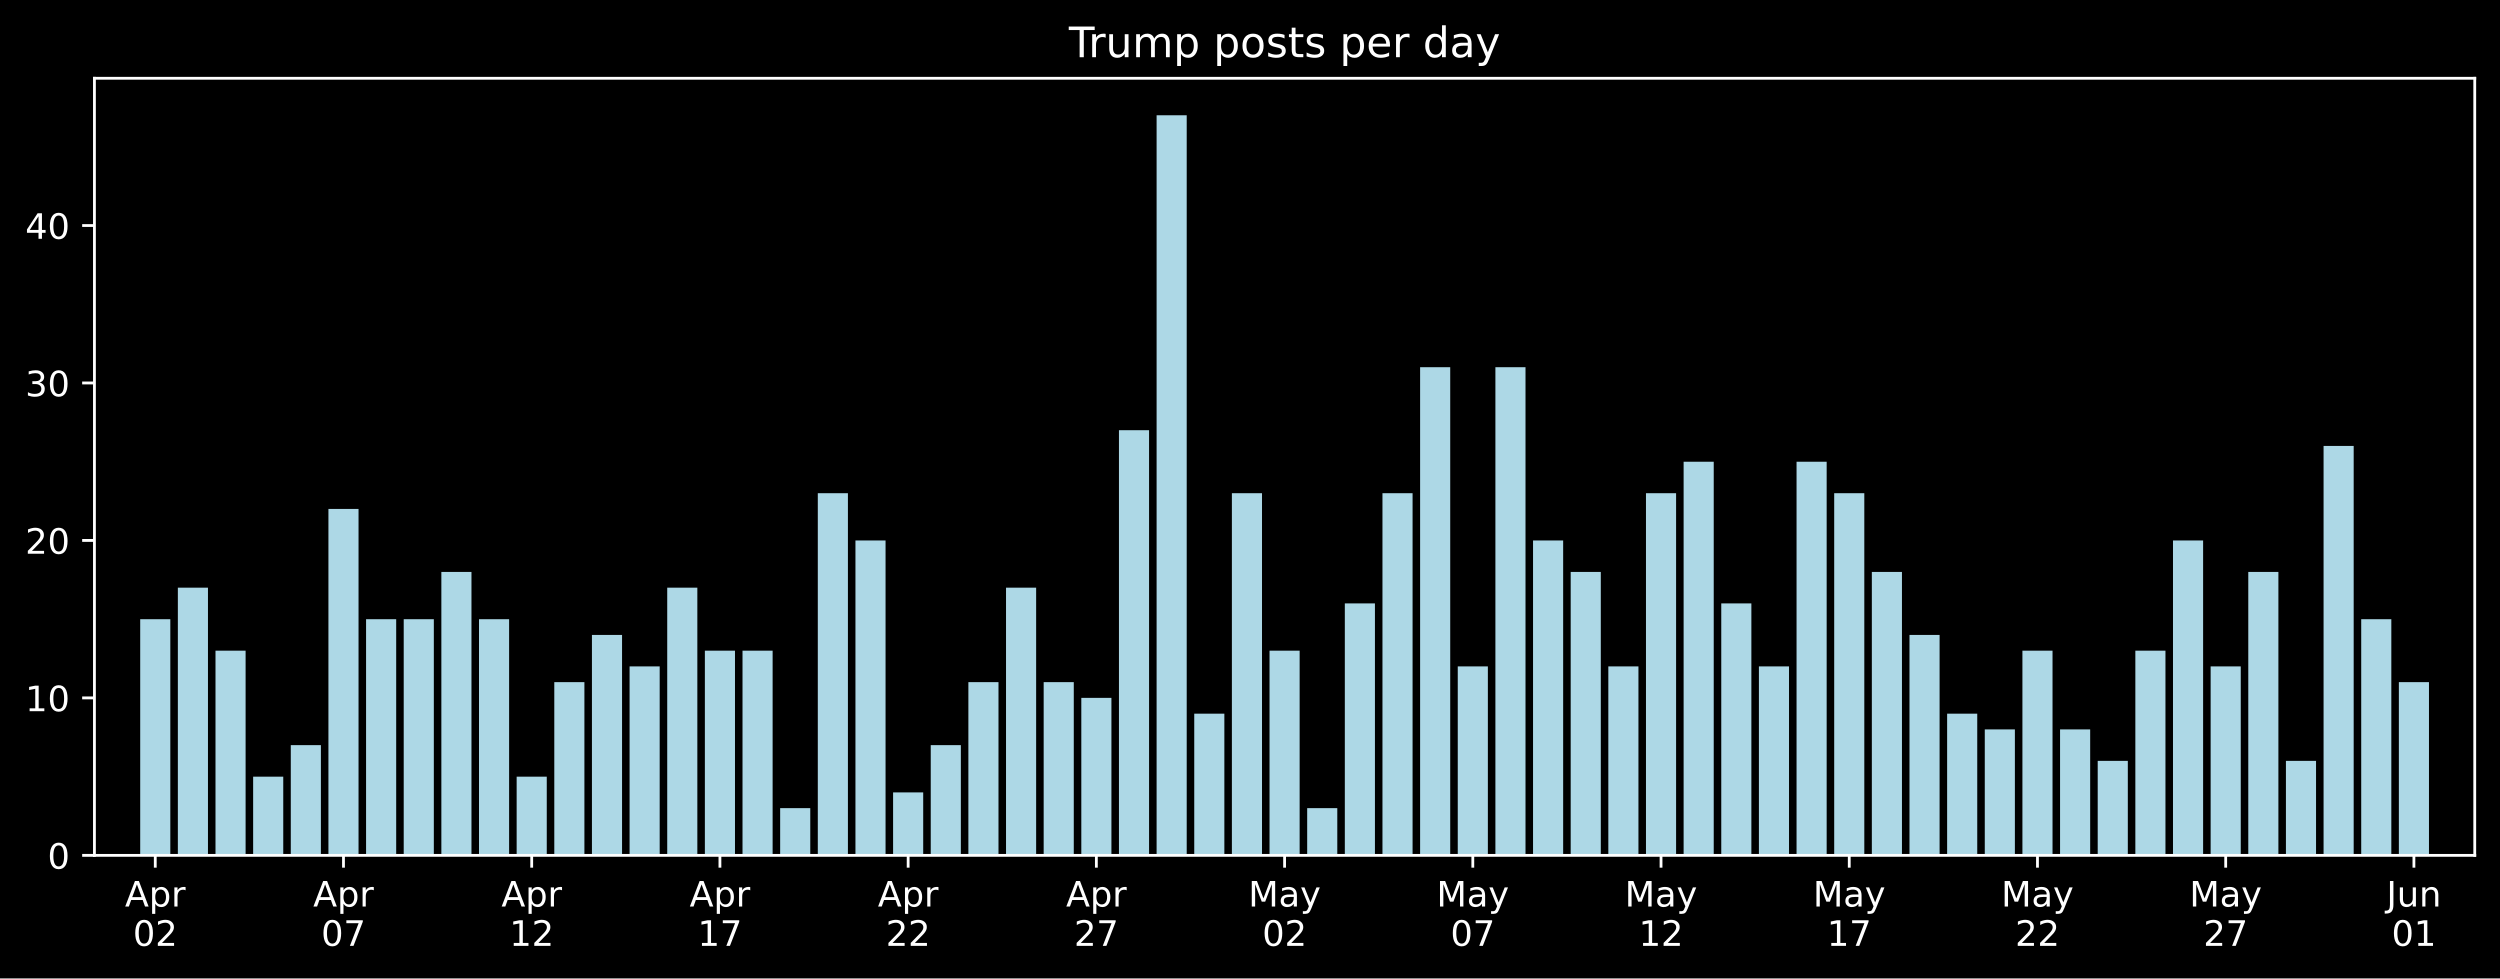
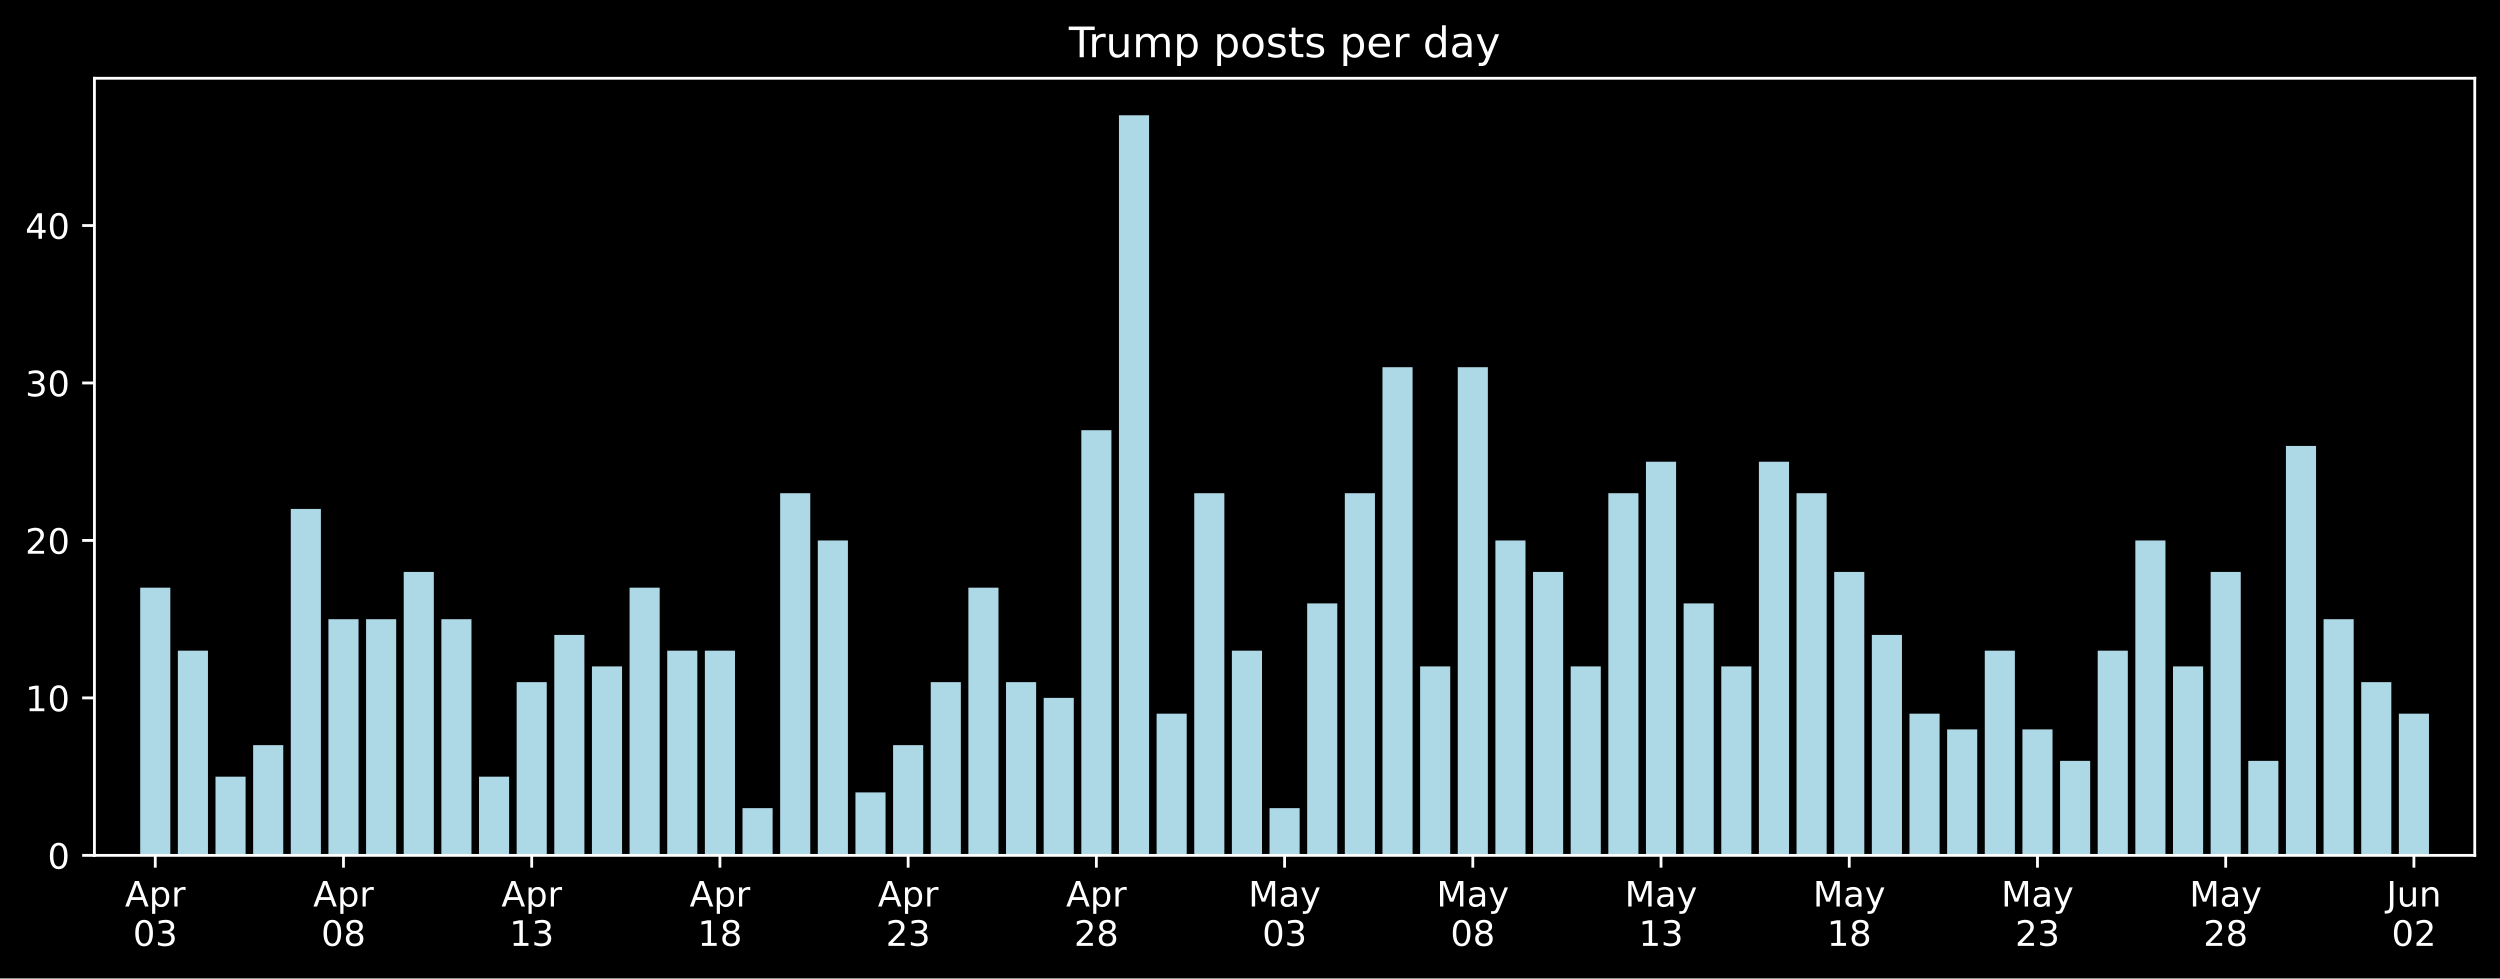
<svg xmlns="http://www.w3.org/2000/svg" xmlns:xlink="http://www.w3.org/1999/xlink" width="712.835pt" height="278.97pt" viewBox="0 0 712.835 278.97" version="1.1">
  <defs>
    <style type="text/css">*{stroke-linejoin: round; stroke-linecap: butt}</style>
  </defs>
  <g id="figure_1">
    <g id="patch_1">
      <path d="M 0 278.97  L 712.835 278.97  L 712.835 0  L 0 0  z " />
    </g>
    <g id="axes_1">
      <g id="patch_2">
        <path d="M 26.925 243.894  L 705.635 243.894  L 705.635 22.318  L 26.925 22.318  z " />
      </g>
      <g id="patch_3">
-         <path d="M 39.977 243.894  L 48.564 243.894  L 48.564 176.546  L 39.977 176.546  z " clip-path="url(#pe86bc893a3)" style="fill: #add8e6" />
+         <path d="M 39.977 243.894  L 48.564 243.894  L 48.564 167.566  L 39.977 167.566  z " clip-path="url(#p689414c36e)" style="fill: #add8e6" />
      </g>
      <g id="patch_4">
-         <path d="M 50.711 243.894  L 59.298 243.894  L 59.298 167.566  L 50.711 167.566  z " clip-path="url(#pe86bc893a3)" style="fill: #add8e6" />
+         <path d="M 50.711 243.894  L 59.298 243.894  L 59.298 185.526  L 50.711 185.526  z " clip-path="url(#p689414c36e)" style="fill: #add8e6" />
      </g>
      <g id="patch_5">
-         <path d="M 61.444 243.894  L 70.031 243.894  L 70.031 185.526  L 61.444 185.526  z " clip-path="url(#pe86bc893a3)" style="fill: #add8e6" />
+         <path d="M 61.444 243.894  L 70.031 243.894  L 70.031 221.445  L 61.444 221.445  z " clip-path="url(#p689414c36e)" style="fill: #add8e6" />
      </g>
      <g id="patch_6">
-         <path d="M 72.178 243.894  L 80.765 243.894  L 80.765 221.445  L 72.178 221.445  z " clip-path="url(#pe86bc893a3)" style="fill: #add8e6" />
+         <path d="M 72.178 243.894  L 80.765 243.894  L 80.765 212.465  L 72.178 212.465  z " clip-path="url(#p689414c36e)" style="fill: #add8e6" />
      </g>
      <g id="patch_7">
-         <path d="M 82.912 243.894  L 91.499 243.894  L 91.499 212.465  L 82.912 212.465  z " clip-path="url(#pe86bc893a3)" style="fill: #add8e6" />
+         <path d="M 82.912 243.894  L 91.499 243.894  L 91.499 145.117  L 82.912 145.117  z " clip-path="url(#p689414c36e)" style="fill: #add8e6" />
      </g>
      <g id="patch_8">
-         <path d="M 93.645 243.894  L 102.232 243.894  L 102.232 145.117  L 93.645 145.117  z " clip-path="url(#pe86bc893a3)" style="fill: #add8e6" />
+         <path d="M 93.645 243.894  L 102.232 243.894  L 102.232 176.546  L 93.645 176.546  z " clip-path="url(#p689414c36e)" style="fill: #add8e6" />
      </g>
      <g id="patch_9">
-         <path d="M 104.379 243.894  L 112.966 243.894  L 112.966 176.546  L 104.379 176.546  z " clip-path="url(#pe86bc893a3)" style="fill: #add8e6" />
+         <path d="M 104.379 243.894  L 112.966 243.894  L 112.966 176.546  L 104.379 176.546  z " clip-path="url(#p689414c36e)" style="fill: #add8e6" />
      </g>
      <g id="patch_10">
-         <path d="M 115.113 243.894  L 123.7 243.894  L 123.7 176.546  L 115.113 176.546  z " clip-path="url(#pe86bc893a3)" style="fill: #add8e6" />
+         <path d="M 115.113 243.894  L 123.7 243.894  L 123.7 163.076  L 115.113 163.076  z " clip-path="url(#p689414c36e)" style="fill: #add8e6" />
      </g>
      <g id="patch_11">
-         <path d="M 125.846 243.894  L 134.433 243.894  L 134.433 163.076  L 125.846 163.076  z " clip-path="url(#pe86bc893a3)" style="fill: #add8e6" />
+         <path d="M 125.846 243.894  L 134.433 243.894  L 134.433 176.546  L 125.846 176.546  z " clip-path="url(#p689414c36e)" style="fill: #add8e6" />
      </g>
      <g id="patch_12">
-         <path d="M 136.58 243.894  L 145.167 243.894  L 145.167 176.546  L 136.58 176.546  z " clip-path="url(#pe86bc893a3)" style="fill: #add8e6" />
+         <path d="M 136.58 243.894  L 145.167 243.894  L 145.167 221.445  L 136.58 221.445  z " clip-path="url(#p689414c36e)" style="fill: #add8e6" />
      </g>
      <g id="patch_13">
-         <path d="M 147.314 243.894  L 155.901 243.894  L 155.901 221.445  L 147.314 221.445  z " clip-path="url(#pe86bc893a3)" style="fill: #add8e6" />
+         <path d="M 147.314 243.894  L 155.901 243.894  L 155.901 194.505  L 147.314 194.505  z " clip-path="url(#p689414c36e)" style="fill: #add8e6" />
      </g>
      <g id="patch_14">
-         <path d="M 158.047 243.894  L 166.634 243.894  L 166.634 194.505  L 158.047 194.505  z " clip-path="url(#pe86bc893a3)" style="fill: #add8e6" />
+         <path d="M 158.047 243.894  L 166.634 243.894  L 166.634 181.036  L 158.047 181.036  z " clip-path="url(#p689414c36e)" style="fill: #add8e6" />
      </g>
      <g id="patch_15">
-         <path d="M 168.781 243.894  L 177.368 243.894  L 177.368 181.036  L 168.781 181.036  z " clip-path="url(#pe86bc893a3)" style="fill: #add8e6" />
+         <path d="M 168.781 243.894  L 177.368 243.894  L 177.368 190.015  L 168.781 190.015  z " clip-path="url(#p689414c36e)" style="fill: #add8e6" />
      </g>
      <g id="patch_16">
-         <path d="M 179.515 243.894  L 188.101 243.894  L 188.101 190.015  L 179.515 190.015  z " clip-path="url(#pe86bc893a3)" style="fill: #add8e6" />
+         <path d="M 179.515 243.894  L 188.101 243.894  L 188.101 167.566  L 179.515 167.566  z " clip-path="url(#p689414c36e)" style="fill: #add8e6" />
      </g>
      <g id="patch_17">
-         <path d="M 190.248 243.894  L 198.835 243.894  L 198.835 167.566  L 190.248 167.566  z " clip-path="url(#pe86bc893a3)" style="fill: #add8e6" />
+         <path d="M 190.248 243.894  L 198.835 243.894  L 198.835 185.526  L 190.248 185.526  z " clip-path="url(#p689414c36e)" style="fill: #add8e6" />
      </g>
      <g id="patch_18">
-         <path d="M 200.982 243.894  L 209.569 243.894  L 209.569 185.526  L 200.982 185.526  z " clip-path="url(#pe86bc893a3)" style="fill: #add8e6" />
+         <path d="M 200.982 243.894  L 209.569 243.894  L 209.569 185.526  L 200.982 185.526  z " clip-path="url(#p689414c36e)" style="fill: #add8e6" />
      </g>
      <g id="patch_19">
-         <path d="M 211.715 243.894  L 220.302 243.894  L 220.302 185.526  L 211.715 185.526  z " clip-path="url(#pe86bc893a3)" style="fill: #add8e6" />
+         <path d="M 211.715 243.894  L 220.302 243.894  L 220.302 230.424  L 211.715 230.424  z " clip-path="url(#p689414c36e)" style="fill: #add8e6" />
      </g>
      <g id="patch_20">
-         <path d="M 222.449 243.894  L 231.036 243.894  L 231.036 230.424  L 222.449 230.424  z " clip-path="url(#pe86bc893a3)" style="fill: #add8e6" />
+         <path d="M 222.449 243.894  L 231.036 243.894  L 231.036 140.627  L 222.449 140.627  z " clip-path="url(#p689414c36e)" style="fill: #add8e6" />
      </g>
      <g id="patch_21">
-         <path d="M 233.183 243.894  L 241.77 243.894  L 241.77 140.627  L 233.183 140.627  z " clip-path="url(#pe86bc893a3)" style="fill: #add8e6" />
+         <path d="M 233.183 243.894  L 241.77 243.894  L 241.77 154.096  L 233.183 154.096  z " clip-path="url(#p689414c36e)" style="fill: #add8e6" />
      </g>
      <g id="patch_22">
-         <path d="M 243.916 243.894  L 252.503 243.894  L 252.503 154.096  L 243.916 154.096  z " clip-path="url(#pe86bc893a3)" style="fill: #add8e6" />
+         <path d="M 243.916 243.894  L 252.503 243.894  L 252.503 225.935  L 243.916 225.935  z " clip-path="url(#p689414c36e)" style="fill: #add8e6" />
      </g>
      <g id="patch_23">
-         <path d="M 254.65 243.894  L 263.237 243.894  L 263.237 225.935  L 254.65 225.935  z " clip-path="url(#pe86bc893a3)" style="fill: #add8e6" />
+         <path d="M 254.65 243.894  L 263.237 243.894  L 263.237 212.465  L 254.65 212.465  z " clip-path="url(#p689414c36e)" style="fill: #add8e6" />
      </g>
      <g id="patch_24">
-         <path d="M 265.384 243.894  L 273.971 243.894  L 273.971 212.465  L 265.384 212.465  z " clip-path="url(#pe86bc893a3)" style="fill: #add8e6" />
+         <path d="M 265.384 243.894  L 273.971 243.894  L 273.971 194.505  L 265.384 194.505  z " clip-path="url(#p689414c36e)" style="fill: #add8e6" />
      </g>
      <g id="patch_25">
-         <path d="M 276.117 243.894  L 284.704 243.894  L 284.704 194.505  L 276.117 194.505  z " clip-path="url(#pe86bc893a3)" style="fill: #add8e6" />
+         <path d="M 276.117 243.894  L 284.704 243.894  L 284.704 167.566  L 276.117 167.566  z " clip-path="url(#p689414c36e)" style="fill: #add8e6" />
      </g>
      <g id="patch_26">
-         <path d="M 286.851 243.894  L 295.438 243.894  L 295.438 167.566  L 286.851 167.566  z " clip-path="url(#pe86bc893a3)" style="fill: #add8e6" />
+         <path d="M 286.851 243.894  L 295.438 243.894  L 295.438 194.505  L 286.851 194.505  z " clip-path="url(#p689414c36e)" style="fill: #add8e6" />
      </g>
      <g id="patch_27">
-         <path d="M 297.585 243.894  L 306.172 243.894  L 306.172 194.505  L 297.585 194.505  z " clip-path="url(#pe86bc893a3)" style="fill: #add8e6" />
+         <path d="M 297.585 243.894  L 306.172 243.894  L 306.172 198.995  L 297.585 198.995  z " clip-path="url(#p689414c36e)" style="fill: #add8e6" />
      </g>
      <g id="patch_28">
-         <path d="M 308.318 243.894  L 316.905 243.894  L 316.905 198.995  L 308.318 198.995  z " clip-path="url(#pe86bc893a3)" style="fill: #add8e6" />
+         <path d="M 308.318 243.894  L 316.905 243.894  L 316.905 122.667  L 308.318 122.667  z " clip-path="url(#p689414c36e)" style="fill: #add8e6" />
      </g>
      <g id="patch_29">
-         <path d="M 319.052 243.894  L 327.639 243.894  L 327.639 122.667  L 319.052 122.667  z " clip-path="url(#pe86bc893a3)" style="fill: #add8e6" />
+         <path d="M 319.052 243.894  L 327.639 243.894  L 327.639 32.869  L 319.052 32.869  z " clip-path="url(#p689414c36e)" style="fill: #add8e6" />
      </g>
      <g id="patch_30">
-         <path d="M 329.786 243.894  L 338.373 243.894  L 338.373 32.869  L 329.786 32.869  z " clip-path="url(#pe86bc893a3)" style="fill: #add8e6" />
+         <path d="M 329.786 243.894  L 338.373 243.894  L 338.373 203.485  L 329.786 203.485  z " clip-path="url(#p689414c36e)" style="fill: #add8e6" />
      </g>
      <g id="patch_31">
-         <path d="M 340.519 243.894  L 349.106 243.894  L 349.106 203.485  L 340.519 203.485  z " clip-path="url(#pe86bc893a3)" style="fill: #add8e6" />
+         <path d="M 340.519 243.894  L 349.106 243.894  L 349.106 140.627  L 340.519 140.627  z " clip-path="url(#p689414c36e)" style="fill: #add8e6" />
      </g>
      <g id="patch_32">
-         <path d="M 351.253 243.894  L 359.84 243.894  L 359.84 140.627  L 351.253 140.627  z " clip-path="url(#pe86bc893a3)" style="fill: #add8e6" />
+         <path d="M 351.253 243.894  L 359.84 243.894  L 359.84 185.526  L 351.253 185.526  z " clip-path="url(#p689414c36e)" style="fill: #add8e6" />
      </g>
      <g id="patch_33">
-         <path d="M 361.987 243.894  L 370.573 243.894  L 370.573 185.526  L 361.987 185.526  z " clip-path="url(#pe86bc893a3)" style="fill: #add8e6" />
+         <path d="M 361.987 243.894  L 370.573 243.894  L 370.573 230.424  L 361.987 230.424  z " clip-path="url(#p689414c36e)" style="fill: #add8e6" />
      </g>
      <g id="patch_34">
-         <path d="M 372.72 243.894  L 381.307 243.894  L 381.307 230.424  L 372.72 230.424  z " clip-path="url(#pe86bc893a3)" style="fill: #add8e6" />
+         <path d="M 372.72 243.894  L 381.307 243.894  L 381.307 172.056  L 372.72 172.056  z " clip-path="url(#p689414c36e)" style="fill: #add8e6" />
      </g>
      <g id="patch_35">
-         <path d="M 383.454 243.894  L 392.041 243.894  L 392.041 172.056  L 383.454 172.056  z " clip-path="url(#pe86bc893a3)" style="fill: #add8e6" />
+         <path d="M 383.454 243.894  L 392.041 243.894  L 392.041 140.627  L 383.454 140.627  z " clip-path="url(#p689414c36e)" style="fill: #add8e6" />
      </g>
      <g id="patch_36">
-         <path d="M 394.187 243.894  L 402.774 243.894  L 402.774 140.627  L 394.187 140.627  z " clip-path="url(#pe86bc893a3)" style="fill: #add8e6" />
+         <path d="M 394.187 243.894  L 402.774 243.894  L 402.774 104.708  L 394.187 104.708  z " clip-path="url(#p689414c36e)" style="fill: #add8e6" />
      </g>
      <g id="patch_37">
-         <path d="M 404.921 243.894  L 413.508 243.894  L 413.508 104.708  L 404.921 104.708  z " clip-path="url(#pe86bc893a3)" style="fill: #add8e6" />
+         <path d="M 404.921 243.894  L 413.508 243.894  L 413.508 190.015  L 404.921 190.015  z " clip-path="url(#p689414c36e)" style="fill: #add8e6" />
      </g>
      <g id="patch_38">
-         <path d="M 415.655 243.894  L 424.242 243.894  L 424.242 190.015  L 415.655 190.015  z " clip-path="url(#pe86bc893a3)" style="fill: #add8e6" />
+         <path d="M 415.655 243.894  L 424.242 243.894  L 424.242 104.708  L 415.655 104.708  z " clip-path="url(#p689414c36e)" style="fill: #add8e6" />
      </g>
      <g id="patch_39">
-         <path d="M 426.388 243.894  L 434.975 243.894  L 434.975 104.708  L 426.388 104.708  z " clip-path="url(#pe86bc893a3)" style="fill: #add8e6" />
+         <path d="M 426.388 243.894  L 434.975 243.894  L 434.975 154.096  L 426.388 154.096  z " clip-path="url(#p689414c36e)" style="fill: #add8e6" />
      </g>
      <g id="patch_40">
-         <path d="M 437.122 243.894  L 445.709 243.894  L 445.709 154.096  L 437.122 154.096  z " clip-path="url(#pe86bc893a3)" style="fill: #add8e6" />
+         <path d="M 437.122 243.894  L 445.709 243.894  L 445.709 163.076  L 437.122 163.076  z " clip-path="url(#p689414c36e)" style="fill: #add8e6" />
      </g>
      <g id="patch_41">
-         <path d="M 447.856 243.894  L 456.443 243.894  L 456.443 163.076  L 447.856 163.076  z " clip-path="url(#pe86bc893a3)" style="fill: #add8e6" />
+         <path d="M 447.856 243.894  L 456.443 243.894  L 456.443 190.015  L 447.856 190.015  z " clip-path="url(#p689414c36e)" style="fill: #add8e6" />
      </g>
      <g id="patch_42">
-         <path d="M 458.589 243.894  L 467.176 243.894  L 467.176 190.015  L 458.589 190.015  z " clip-path="url(#pe86bc893a3)" style="fill: #add8e6" />
+         <path d="M 458.589 243.894  L 467.176 243.894  L 467.176 140.627  L 458.589 140.627  z " clip-path="url(#p689414c36e)" style="fill: #add8e6" />
      </g>
      <g id="patch_43">
-         <path d="M 469.323 243.894  L 477.91 243.894  L 477.91 140.627  L 469.323 140.627  z " clip-path="url(#pe86bc893a3)" style="fill: #add8e6" />
+         <path d="M 469.323 243.894  L 477.91 243.894  L 477.91 131.647  L 469.323 131.647  z " clip-path="url(#p689414c36e)" style="fill: #add8e6" />
      </g>
      <g id="patch_44">
-         <path d="M 480.057 243.894  L 488.644 243.894  L 488.644 131.647  L 480.057 131.647  z " clip-path="url(#pe86bc893a3)" style="fill: #add8e6" />
+         <path d="M 480.057 243.894  L 488.644 243.894  L 488.644 172.056  L 480.057 172.056  z " clip-path="url(#p689414c36e)" style="fill: #add8e6" />
      </g>
      <g id="patch_45">
-         <path d="M 490.79 243.894  L 499.377 243.894  L 499.377 172.056  L 490.79 172.056  z " clip-path="url(#pe86bc893a3)" style="fill: #add8e6" />
+         <path d="M 490.79 243.894  L 499.377 243.894  L 499.377 190.015  L 490.79 190.015  z " clip-path="url(#p689414c36e)" style="fill: #add8e6" />
      </g>
      <g id="patch_46">
-         <path d="M 501.524 243.894  L 510.111 243.894  L 510.111 190.015  L 501.524 190.015  z " clip-path="url(#pe86bc893a3)" style="fill: #add8e6" />
+         <path d="M 501.524 243.894  L 510.111 243.894  L 510.111 131.647  L 501.524 131.647  z " clip-path="url(#p689414c36e)" style="fill: #add8e6" />
      </g>
      <g id="patch_47">
-         <path d="M 512.258 243.894  L 520.845 243.894  L 520.845 131.647  L 512.258 131.647  z " clip-path="url(#pe86bc893a3)" style="fill: #add8e6" />
+         <path d="M 512.258 243.894  L 520.845 243.894  L 520.845 140.627  L 512.258 140.627  z " clip-path="url(#p689414c36e)" style="fill: #add8e6" />
      </g>
      <g id="patch_48">
-         <path d="M 522.991 243.894  L 531.578 243.894  L 531.578 140.627  L 522.991 140.627  z " clip-path="url(#pe86bc893a3)" style="fill: #add8e6" />
+         <path d="M 522.991 243.894  L 531.578 243.894  L 531.578 163.076  L 522.991 163.076  z " clip-path="url(#p689414c36e)" style="fill: #add8e6" />
      </g>
      <g id="patch_49">
-         <path d="M 533.725 243.894  L 542.312 243.894  L 542.312 163.076  L 533.725 163.076  z " clip-path="url(#pe86bc893a3)" style="fill: #add8e6" />
+         <path d="M 533.725 243.894  L 542.312 243.894  L 542.312 181.036  L 533.725 181.036  z " clip-path="url(#p689414c36e)" style="fill: #add8e6" />
      </g>
      <g id="patch_50">
-         <path d="M 544.459 243.894  L 553.045 243.894  L 553.045 181.036  L 544.459 181.036  z " clip-path="url(#pe86bc893a3)" style="fill: #add8e6" />
+         <path d="M 544.459 243.894  L 553.045 243.894  L 553.045 203.485  L 544.459 203.485  z " clip-path="url(#p689414c36e)" style="fill: #add8e6" />
      </g>
      <g id="patch_51">
-         <path d="M 555.192 243.894  L 563.779 243.894  L 563.779 203.485  L 555.192 203.485  z " clip-path="url(#pe86bc893a3)" style="fill: #add8e6" />
+         <path d="M 555.192 243.894  L 563.779 243.894  L 563.779 207.975  L 555.192 207.975  z " clip-path="url(#p689414c36e)" style="fill: #add8e6" />
      </g>
      <g id="patch_52">
-         <path d="M 565.926 243.894  L 574.513 243.894  L 574.513 207.975  L 565.926 207.975  z " clip-path="url(#pe86bc893a3)" style="fill: #add8e6" />
+         <path d="M 565.926 243.894  L 574.513 243.894  L 574.513 185.526  L 565.926 185.526  z " clip-path="url(#p689414c36e)" style="fill: #add8e6" />
      </g>
      <g id="patch_53">
-         <path d="M 576.659 243.894  L 585.246 243.894  L 585.246 185.526  L 576.659 185.526  z " clip-path="url(#pe86bc893a3)" style="fill: #add8e6" />
+         <path d="M 576.659 243.894  L 585.246 243.894  L 585.246 207.975  L 576.659 207.975  z " clip-path="url(#p689414c36e)" style="fill: #add8e6" />
      </g>
      <g id="patch_54">
-         <path d="M 587.393 243.894  L 595.98 243.894  L 595.98 207.975  L 587.393 207.975  z " clip-path="url(#pe86bc893a3)" style="fill: #add8e6" />
+         <path d="M 587.393 243.894  L 595.98 243.894  L 595.98 216.955  L 587.393 216.955  z " clip-path="url(#p689414c36e)" style="fill: #add8e6" />
      </g>
      <g id="patch_55">
-         <path d="M 598.127 243.894  L 606.714 243.894  L 606.714 216.955  L 598.127 216.955  z " clip-path="url(#pe86bc893a3)" style="fill: #add8e6" />
+         <path d="M 598.127 243.894  L 606.714 243.894  L 606.714 185.526  L 598.127 185.526  z " clip-path="url(#p689414c36e)" style="fill: #add8e6" />
      </g>
      <g id="patch_56">
-         <path d="M 608.86 243.894  L 617.447 243.894  L 617.447 185.526  L 608.86 185.526  z " clip-path="url(#pe86bc893a3)" style="fill: #add8e6" />
+         <path d="M 608.86 243.894  L 617.447 243.894  L 617.447 154.096  L 608.86 154.096  z " clip-path="url(#p689414c36e)" style="fill: #add8e6" />
      </g>
      <g id="patch_57">
-         <path d="M 619.594 243.894  L 628.181 243.894  L 628.181 154.096  L 619.594 154.096  z " clip-path="url(#pe86bc893a3)" style="fill: #add8e6" />
+         <path d="M 619.594 243.894  L 628.181 243.894  L 628.181 190.015  L 619.594 190.015  z " clip-path="url(#p689414c36e)" style="fill: #add8e6" />
      </g>
      <g id="patch_58">
-         <path d="M 630.328 243.894  L 638.915 243.894  L 638.915 190.015  L 630.328 190.015  z " clip-path="url(#pe86bc893a3)" style="fill: #add8e6" />
+         <path d="M 630.328 243.894  L 638.915 243.894  L 638.915 163.076  L 630.328 163.076  z " clip-path="url(#p689414c36e)" style="fill: #add8e6" />
      </g>
      <g id="patch_59">
-         <path d="M 641.061 243.894  L 649.648 243.894  L 649.648 163.076  L 641.061 163.076  z " clip-path="url(#pe86bc893a3)" style="fill: #add8e6" />
+         <path d="M 641.061 243.894  L 649.648 243.894  L 649.648 216.955  L 641.061 216.955  z " clip-path="url(#p689414c36e)" style="fill: #add8e6" />
      </g>
      <g id="patch_60">
-         <path d="M 651.795 243.894  L 660.382 243.894  L 660.382 216.955  L 651.795 216.955  z " clip-path="url(#pe86bc893a3)" style="fill: #add8e6" />
+         <path d="M 651.795 243.894  L 660.382 243.894  L 660.382 127.157  L 651.795 127.157  z " clip-path="url(#p689414c36e)" style="fill: #add8e6" />
      </g>
      <g id="patch_61">
-         <path d="M 662.529 243.894  L 671.116 243.894  L 671.116 127.157  L 662.529 127.157  z " clip-path="url(#pe86bc893a3)" style="fill: #add8e6" />
+         <path d="M 662.529 243.894  L 671.116 243.894  L 671.116 176.546  L 662.529 176.546  z " clip-path="url(#p689414c36e)" style="fill: #add8e6" />
      </g>
      <g id="patch_62">
-         <path d="M 673.262 243.894  L 681.849 243.894  L 681.849 176.546  L 673.262 176.546  z " clip-path="url(#pe86bc893a3)" style="fill: #add8e6" />
+         <path d="M 673.262 243.894  L 681.849 243.894  L 681.849 194.505  L 673.262 194.505  z " clip-path="url(#p689414c36e)" style="fill: #add8e6" />
      </g>
      <g id="patch_63">
-         <path d="M 683.996 243.894  L 692.583 243.894  L 692.583 194.505  L 683.996 194.505  z " clip-path="url(#pe86bc893a3)" style="fill: #add8e6" />
+         <path d="M 683.996 243.894  L 692.583 243.894  L 692.583 203.485  L 683.996 203.485  z " clip-path="url(#p689414c36e)" style="fill: #add8e6" />
      </g>
      <g id="matplotlib.axis_1">
        <g id="xtick_1">
          <g id="line2d_1">
            <defs>
-               <path id="m4d829dcd0b" d="M 0 0  L 0 3.5  " style="stroke: #ffffff; stroke-width: 0.8" />
+               <path id="m089324a2d5" d="M 0 0  L 0 3.5  " style="stroke: #ffffff; stroke-width: 0.8" />
            </defs>
            <g>
-               <use xlink:href="#m4d829dcd0b" x="44.271" y="243.894" style="fill: #ffffff; stroke: #ffffff; stroke-width: 0.8" />
+               <use xlink:href="#m089324a2d5" x="44.271" y="243.894" style="fill: #ffffff; stroke: #ffffff; stroke-width: 0.8" />
            </g>
          </g>
          <g id="text_1">
            <g style="fill: #ffffff" transform="translate(35.62057 258.4926) scale(0.1 -0.1)">
              <defs>
                <path id="DejaVuSans-41" d="M 2188 4044  L 1331 1722  L 3047 1722  L 2188 4044  z M 1831 4666  L 2547 4666  L 4325 0  L 3669 0  L 3244 1197  L 1141 1197  L 716 0  L 50 0  L 1831 4666  z " transform="scale(0.015625)" />
                <path id="DejaVuSans-70" d="M 1159 525  L 1159 -1331  L 581 -1331  L 581 3500  L 1159 3500  L 1159 2969  Q 1341 3281 1617 3432  Q 1894 3584 2278 3584  Q 2916 3584 3314 3078  Q 3713 2572 3713 1747  Q 3713 922 3314 415  Q 2916 -91 2278 -91  Q 1894 -91 1617 61  Q 1341 213 1159 525  z M 3116 1747  Q 3116 2381 2855 2742  Q 2594 3103 2138 3103  Q 1681 3103 1420 2742  Q 1159 2381 1159 1747  Q 1159 1113 1420 752  Q 1681 391 2138 391  Q 2594 391 2855 752  Q 3116 1113 3116 1747  z " transform="scale(0.015625)" />
                <path id="DejaVuSans-72" d="M 2631 2963  Q 2534 3019 2420 3045  Q 2306 3072 2169 3072  Q 1681 3072 1420 2755  Q 1159 2438 1159 1844  L 1159 0  L 581 0  L 581 3500  L 1159 3500  L 1159 2956  Q 1341 3275 1631 3429  Q 1922 3584 2338 3584  Q 2397 3584 2469 3576  Q 2541 3569 2628 3553  L 2631 2963  z " transform="scale(0.015625)" />
              </defs>
              <use xlink:href="#DejaVuSans-41" />
              <use xlink:href="#DejaVuSans-70" x="68.408" />
              <use xlink:href="#DejaVuSans-72" x="131.885" />
            </g>
            <g style="fill: #ffffff" transform="translate(37.90807 269.6904) scale(0.1 -0.1)">
              <defs>
                <path id="DejaVuSans-30" d="M 2034 4250  Q 1547 4250 1301 3770  Q 1056 3291 1056 2328  Q 1056 1369 1301 889  Q 1547 409 2034 409  Q 2525 409 2770 889  Q 3016 1369 3016 2328  Q 3016 3291 2770 3770  Q 2525 4250 2034 4250  z M 2034 4750  Q 2819 4750 3233 4129  Q 3647 3509 3647 2328  Q 3647 1150 3233 529  Q 2819 -91 2034 -91  Q 1250 -91 836 529  Q 422 1150 422 2328  Q 422 3509 836 4129  Q 1250 4750 2034 4750  z " transform="scale(0.015625)" />
-                 <path id="DejaVuSans-32" d="M 1228 531  L 3431 531  L 3431 0  L 469 0  L 469 531  Q 828 903 1448 1529  Q 2069 2156 2228 2338  Q 2531 2678 2651 2914  Q 2772 3150 2772 3378  Q 2772 3750 2511 3984  Q 2250 4219 1831 4219  Q 1534 4219 1204 4116  Q 875 4013 500 3803  L 500 4441  Q 881 4594 1212 4672  Q 1544 4750 1819 4750  Q 2544 4750 2975 4387  Q 3406 4025 3406 3419  Q 3406 3131 3298 2873  Q 3191 2616 2906 2266  Q 2828 2175 2409 1742  Q 1991 1309 1228 531  z " transform="scale(0.015625)" />
+                 <path id="DejaVuSans-33" d="M 2597 2516  Q 3050 2419 3304 2112  Q 3559 1806 3559 1356  Q 3559 666 3084 287  Q 2609 -91 1734 -91  Q 1441 -91 1130 -33  Q 819 25 488 141  L 488 750  Q 750 597 1062 519  Q 1375 441 1716 441  Q 2309 441 2620 675  Q 2931 909 2931 1356  Q 2931 1769 2642 2001  Q 2353 2234 1838 2234  L 1294 2234  L 1294 2753  L 1863 2753  Q 2328 2753 2575 2939  Q 2822 3125 2822 3475  Q 2822 3834 2567 4026  Q 2313 4219 1838 4219  Q 1578 4219 1281 4162  Q 984 4106 628 3988  L 628 4550  Q 988 4650 1302 4700  Q 1616 4750 1894 4750  Q 2613 4750 3031 4423  Q 3450 4097 3450 3541  Q 3450 3153 3228 2886  Q 3006 2619 2597 2516  z " transform="scale(0.015625)" />
              </defs>
              <use xlink:href="#DejaVuSans-30" />
-               <use xlink:href="#DejaVuSans-32" x="63.623" />
+               <use xlink:href="#DejaVuSans-33" x="63.623" />
            </g>
          </g>
        </g>
        <g id="xtick_2">
          <g id="line2d_2">
            <g>
-               <use xlink:href="#m4d829dcd0b" x="97.939" y="243.894" style="fill: #ffffff; stroke: #ffffff; stroke-width: 0.8" />
+               <use xlink:href="#m089324a2d5" x="97.939" y="243.894" style="fill: #ffffff; stroke: #ffffff; stroke-width: 0.8" />
            </g>
          </g>
          <g id="text_2">
            <g style="fill: #ffffff" transform="translate(89.28881 258.4926) scale(0.1 -0.1)">
              <use xlink:href="#DejaVuSans-41" />
              <use xlink:href="#DejaVuSans-70" x="68.408" />
              <use xlink:href="#DejaVuSans-72" x="131.885" />
            </g>
            <g style="fill: #ffffff" transform="translate(91.57631 269.6904) scale(0.1 -0.1)">
              <defs>
-                 <path id="DejaVuSans-37" d="M 525 4666  L 3525 4666  L 3525 4397  L 1831 0  L 1172 0  L 2766 4134  L 525 4134  L 525 4666  z " transform="scale(0.015625)" />
+                 <path id="DejaVuSans-38" d="M 2034 2216  Q 1584 2216 1326 1975  Q 1069 1734 1069 1313  Q 1069 891 1326 650  Q 1584 409 2034 409  Q 2484 409 2743 651  Q 3003 894 3003 1313  Q 3003 1734 2745 1975  Q 2488 2216 2034 2216  z M 1403 2484  Q 997 2584 770 2862  Q 544 3141 544 3541  Q 544 4100 942 4425  Q 1341 4750 2034 4750  Q 2731 4750 3128 4425  Q 3525 4100 3525 3541  Q 3525 3141 3298 2862  Q 3072 2584 2669 2484  Q 3125 2378 3379 2068  Q 3634 1759 3634 1313  Q 3634 634 3220 271  Q 2806 -91 2034 -91  Q 1263 -91 848 271  Q 434 634 434 1313  Q 434 1759 690 2068  Q 947 2378 1403 2484  z M 1172 3481  Q 1172 3119 1398 2916  Q 1625 2713 2034 2713  Q 2441 2713 2670 2916  Q 2900 3119 2900 3481  Q 2900 3844 2670 4047  Q 2441 4250 2034 4250  Q 1625 4250 1398 4047  Q 1172 3844 1172 3481  z " transform="scale(0.015625)" />
              </defs>
              <use xlink:href="#DejaVuSans-30" />
-               <use xlink:href="#DejaVuSans-37" x="63.623" />
+               <use xlink:href="#DejaVuSans-38" x="63.623" />
            </g>
          </g>
        </g>
        <g id="xtick_3">
          <g id="line2d_3">
            <g>
-               <use xlink:href="#m4d829dcd0b" x="151.607" y="243.894" style="fill: #ffffff; stroke: #ffffff; stroke-width: 0.8" />
+               <use xlink:href="#m089324a2d5" x="151.607" y="243.894" style="fill: #ffffff; stroke: #ffffff; stroke-width: 0.8" />
            </g>
          </g>
          <g id="text_3">
            <g style="fill: #ffffff" transform="translate(142.9571 258.4926) scale(0.1 -0.1)">
              <use xlink:href="#DejaVuSans-41" />
              <use xlink:href="#DejaVuSans-70" x="68.408" />
              <use xlink:href="#DejaVuSans-72" x="131.885" />
            </g>
            <g style="fill: #ffffff" transform="translate(145.2446 269.6904) scale(0.1 -0.1)">
              <defs>
                <path id="DejaVuSans-31" d="M 794 531  L 1825 531  L 1825 4091  L 703 3866  L 703 4441  L 1819 4666  L 2450 4666  L 2450 531  L 3481 531  L 3481 0  L 794 0  L 794 531  z " transform="scale(0.015625)" />
              </defs>
              <use xlink:href="#DejaVuSans-31" />
-               <use xlink:href="#DejaVuSans-32" x="63.623" />
+               <use xlink:href="#DejaVuSans-33" x="63.623" />
            </g>
          </g>
        </g>
        <g id="xtick_4">
          <g id="line2d_4">
            <g>
-               <use xlink:href="#m4d829dcd0b" x="205.275" y="243.894" style="fill: #ffffff; stroke: #ffffff; stroke-width: 0.8" />
+               <use xlink:href="#m089324a2d5" x="205.275" y="243.894" style="fill: #ffffff; stroke: #ffffff; stroke-width: 0.8" />
            </g>
          </g>
          <g id="text_4">
            <g style="fill: #ffffff" transform="translate(196.6253 258.4926) scale(0.1 -0.1)">
              <use xlink:href="#DejaVuSans-41" />
              <use xlink:href="#DejaVuSans-70" x="68.408" />
              <use xlink:href="#DejaVuSans-72" x="131.885" />
            </g>
            <g style="fill: #ffffff" transform="translate(198.9128 269.6904) scale(0.1 -0.1)">
              <use xlink:href="#DejaVuSans-31" />
-               <use xlink:href="#DejaVuSans-37" x="63.623" />
+               <use xlink:href="#DejaVuSans-38" x="63.623" />
            </g>
          </g>
        </g>
        <g id="xtick_5">
          <g id="line2d_5">
            <g>
-               <use xlink:href="#m4d829dcd0b" x="258.944" y="243.894" style="fill: #ffffff; stroke: #ffffff; stroke-width: 0.8" />
+               <use xlink:href="#m089324a2d5" x="258.944" y="243.894" style="fill: #ffffff; stroke: #ffffff; stroke-width: 0.8" />
            </g>
          </g>
          <g id="text_5">
            <g style="fill: #ffffff" transform="translate(250.2935 258.4926) scale(0.1 -0.1)">
              <use xlink:href="#DejaVuSans-41" />
              <use xlink:href="#DejaVuSans-70" x="68.408" />
              <use xlink:href="#DejaVuSans-72" x="131.885" />
            </g>
            <g style="fill: #ffffff" transform="translate(252.581 269.6904) scale(0.1 -0.1)">
+               <defs>
+                 <path id="DejaVuSans-32" d="M 1228 531  L 3431 531  L 3431 0  L 469 0  L 469 531  Q 828 903 1448 1529  Q 2069 2156 2228 2338  Q 2531 2678 2651 2914  Q 2772 3150 2772 3378  Q 2772 3750 2511 3984  Q 2250 4219 1831 4219  Q 1534 4219 1204 4116  Q 875 4013 500 3803  L 500 4441  Q 881 4594 1212 4672  Q 1544 4750 1819 4750  Q 2544 4750 2975 4387  Q 3406 4025 3406 3419  Q 3406 3131 3298 2873  Q 3191 2616 2906 2266  Q 2828 2175 2409 1742  Q 1991 1309 1228 531  z " transform="scale(0.015625)" />
+               </defs>
              <use xlink:href="#DejaVuSans-32" />
-               <use xlink:href="#DejaVuSans-32" x="63.623" />
+               <use xlink:href="#DejaVuSans-33" x="63.623" />
            </g>
          </g>
        </g>
        <g id="xtick_6">
          <g id="line2d_6">
            <g>
-               <use xlink:href="#m4d829dcd0b" x="312.612" y="243.894" style="fill: #ffffff; stroke: #ffffff; stroke-width: 0.8" />
+               <use xlink:href="#m089324a2d5" x="312.612" y="243.894" style="fill: #ffffff; stroke: #ffffff; stroke-width: 0.8" />
            </g>
          </g>
          <g id="text_6">
            <g style="fill: #ffffff" transform="translate(303.9618 258.4926) scale(0.1 -0.1)">
              <use xlink:href="#DejaVuSans-41" />
              <use xlink:href="#DejaVuSans-70" x="68.408" />
              <use xlink:href="#DejaVuSans-72" x="131.885" />
            </g>
            <g style="fill: #ffffff" transform="translate(306.2493 269.6904) scale(0.1 -0.1)">
              <use xlink:href="#DejaVuSans-32" />
-               <use xlink:href="#DejaVuSans-37" x="63.623" />
+               <use xlink:href="#DejaVuSans-38" x="63.623" />
            </g>
          </g>
        </g>
        <g id="xtick_7">
          <g id="line2d_7">
            <g>
-               <use xlink:href="#m4d829dcd0b" x="366.28" y="243.894" style="fill: #ffffff; stroke: #ffffff; stroke-width: 0.8" />
+               <use xlink:href="#m089324a2d5" x="366.28" y="243.894" style="fill: #ffffff; stroke: #ffffff; stroke-width: 0.8" />
            </g>
          </g>
          <g id="text_7">
            <g style="fill: #ffffff" transform="translate(355.9425 258.4926) scale(0.1 -0.1)">
              <defs>
                <path id="DejaVuSans-4d" d="M 628 4666  L 1569 4666  L 2759 1491  L 3956 4666  L 4897 4666  L 4897 0  L 4281 0  L 4281 4097  L 3078 897  L 2444 897  L 1241 4097  L 1241 0  L 628 0  L 628 4666  z " transform="scale(0.015625)" />
                <path id="DejaVuSans-61" d="M 2194 1759  Q 1497 1759 1228 1600  Q 959 1441 959 1056  Q 959 750 1161 570  Q 1363 391 1709 391  Q 2188 391 2477 730  Q 2766 1069 2766 1631  L 2766 1759  L 2194 1759  z M 3341 1997  L 3341 0  L 2766 0  L 2766 531  Q 2569 213 2275 61  Q 1981 -91 1556 -91  Q 1019 -91 701 211  Q 384 513 384 1019  Q 384 1609 779 1909  Q 1175 2209 1959 2209  L 2766 2209  L 2766 2266  Q 2766 2663 2505 2880  Q 2244 3097 1772 3097  Q 1472 3097 1187 3025  Q 903 2953 641 2809  L 641 3341  Q 956 3463 1253 3523  Q 1550 3584 1831 3584  Q 2591 3584 2966 3190  Q 3341 2797 3341 1997  z " transform="scale(0.015625)" />
                <path id="DejaVuSans-79" d="M 2059 -325  Q 1816 -950 1584 -1140  Q 1353 -1331 966 -1331  L 506 -1331  L 506 -850  L 844 -850  Q 1081 -850 1212 -737  Q 1344 -625 1503 -206  L 1606 56  L 191 3500  L 800 3500  L 1894 763  L 2988 3500  L 3597 3500  L 2059 -325  z " transform="scale(0.015625)" />
              </defs>
              <use xlink:href="#DejaVuSans-4d" />
              <use xlink:href="#DejaVuSans-61" x="86.279" />
              <use xlink:href="#DejaVuSans-79" x="147.559" />
            </g>
            <g style="fill: #ffffff" transform="translate(359.9175 269.6904) scale(0.1 -0.1)">
              <use xlink:href="#DejaVuSans-30" />
-               <use xlink:href="#DejaVuSans-32" x="63.623" />
+               <use xlink:href="#DejaVuSans-33" x="63.623" />
            </g>
          </g>
        </g>
        <g id="xtick_8">
          <g id="line2d_8">
            <g>
-               <use xlink:href="#m4d829dcd0b" x="419.948" y="243.894" style="fill: #ffffff; stroke: #ffffff; stroke-width: 0.8" />
+               <use xlink:href="#m089324a2d5" x="419.948" y="243.894" style="fill: #ffffff; stroke: #ffffff; stroke-width: 0.8" />
            </g>
          </g>
          <g id="text_8">
            <g style="fill: #ffffff" transform="translate(409.6107 258.4926) scale(0.1 -0.1)">
              <use xlink:href="#DejaVuSans-4d" />
              <use xlink:href="#DejaVuSans-61" x="86.279" />
              <use xlink:href="#DejaVuSans-79" x="147.559" />
            </g>
            <g style="fill: #ffffff" transform="translate(413.5857 269.6904) scale(0.1 -0.1)">
              <use xlink:href="#DejaVuSans-30" />
-               <use xlink:href="#DejaVuSans-37" x="63.623" />
+               <use xlink:href="#DejaVuSans-38" x="63.623" />
            </g>
          </g>
        </g>
        <g id="xtick_9">
          <g id="line2d_9">
            <g>
-               <use xlink:href="#m4d829dcd0b" x="473.616" y="243.894" style="fill: #ffffff; stroke: #ffffff; stroke-width: 0.8" />
+               <use xlink:href="#m089324a2d5" x="473.616" y="243.894" style="fill: #ffffff; stroke: #ffffff; stroke-width: 0.8" />
            </g>
          </g>
          <g id="text_9">
            <g style="fill: #ffffff" transform="translate(463.279 258.4926) scale(0.1 -0.1)">
              <use xlink:href="#DejaVuSans-4d" />
              <use xlink:href="#DejaVuSans-61" x="86.279" />
              <use xlink:href="#DejaVuSans-79" x="147.559" />
            </g>
            <g style="fill: #ffffff" transform="translate(467.254 269.6904) scale(0.1 -0.1)">
              <use xlink:href="#DejaVuSans-31" />
-               <use xlink:href="#DejaVuSans-32" x="63.623" />
+               <use xlink:href="#DejaVuSans-33" x="63.623" />
            </g>
          </g>
        </g>
        <g id="xtick_10">
          <g id="line2d_10">
            <g>
-               <use xlink:href="#m4d829dcd0b" x="527.285" y="243.894" style="fill: #ffffff; stroke: #ffffff; stroke-width: 0.8" />
+               <use xlink:href="#m089324a2d5" x="527.285" y="243.894" style="fill: #ffffff; stroke: #ffffff; stroke-width: 0.8" />
            </g>
          </g>
          <g id="text_10">
            <g style="fill: #ffffff" transform="translate(516.9472 258.4926) scale(0.1 -0.1)">
              <use xlink:href="#DejaVuSans-4d" />
              <use xlink:href="#DejaVuSans-61" x="86.279" />
              <use xlink:href="#DejaVuSans-79" x="147.559" />
            </g>
            <g style="fill: #ffffff" transform="translate(520.9222 269.6904) scale(0.1 -0.1)">
              <use xlink:href="#DejaVuSans-31" />
-               <use xlink:href="#DejaVuSans-37" x="63.623" />
+               <use xlink:href="#DejaVuSans-38" x="63.623" />
            </g>
          </g>
        </g>
        <g id="xtick_11">
          <g id="line2d_11">
            <g>
-               <use xlink:href="#m4d829dcd0b" x="580.953" y="243.894" style="fill: #ffffff; stroke: #ffffff; stroke-width: 0.8" />
+               <use xlink:href="#m089324a2d5" x="580.953" y="243.894" style="fill: #ffffff; stroke: #ffffff; stroke-width: 0.8" />
            </g>
          </g>
          <g id="text_11">
            <g style="fill: #ffffff" transform="translate(570.6155 258.4926) scale(0.1 -0.1)">
              <use xlink:href="#DejaVuSans-4d" />
              <use xlink:href="#DejaVuSans-61" x="86.279" />
              <use xlink:href="#DejaVuSans-79" x="147.559" />
            </g>
            <g style="fill: #ffffff" transform="translate(574.5905 269.6904) scale(0.1 -0.1)">
              <use xlink:href="#DejaVuSans-32" />
-               <use xlink:href="#DejaVuSans-32" x="63.623" />
+               <use xlink:href="#DejaVuSans-33" x="63.623" />
            </g>
          </g>
        </g>
        <g id="xtick_12">
          <g id="line2d_12">
            <g>
-               <use xlink:href="#m4d829dcd0b" x="634.621" y="243.894" style="fill: #ffffff; stroke: #ffffff; stroke-width: 0.8" />
+               <use xlink:href="#m089324a2d5" x="634.621" y="243.894" style="fill: #ffffff; stroke: #ffffff; stroke-width: 0.8" />
            </g>
          </g>
          <g id="text_12">
            <g style="fill: #ffffff" transform="translate(624.2837 258.4926) scale(0.1 -0.1)">
              <use xlink:href="#DejaVuSans-4d" />
              <use xlink:href="#DejaVuSans-61" x="86.279" />
              <use xlink:href="#DejaVuSans-79" x="147.559" />
            </g>
            <g style="fill: #ffffff" transform="translate(628.2587 269.6904) scale(0.1 -0.1)">
              <use xlink:href="#DejaVuSans-32" />
-               <use xlink:href="#DejaVuSans-37" x="63.623" />
+               <use xlink:href="#DejaVuSans-38" x="63.623" />
            </g>
          </g>
        </g>
        <g id="xtick_13">
          <g id="line2d_13">
            <g>
-               <use xlink:href="#m4d829dcd0b" x="688.289" y="243.894" style="fill: #ffffff; stroke: #ffffff; stroke-width: 0.8" />
+               <use xlink:href="#m089324a2d5" x="688.289" y="243.894" style="fill: #ffffff; stroke: #ffffff; stroke-width: 0.8" />
            </g>
          </g>
          <g id="text_13">
            <g style="fill: #ffffff" transform="translate(680.4769 258.4926) scale(0.1 -0.1)">
              <defs>
                <path id="DejaVuSans-4a" d="M 628 4666  L 1259 4666  L 1259 325  Q 1259 -519 939 -900  Q 619 -1281 -91 -1281  L -331 -1281  L -331 -750  L -134 -750  Q 284 -750 456 -515  Q 628 -281 628 325  L 628 4666  z " transform="scale(0.015625)" />
                <path id="DejaVuSans-75" d="M 544 1381  L 544 3500  L 1119 3500  L 1119 1403  Q 1119 906 1312 657  Q 1506 409 1894 409  Q 2359 409 2629 706  Q 2900 1003 2900 1516  L 2900 3500  L 3475 3500  L 3475 0  L 2900 0  L 2900 538  Q 2691 219 2414 64  Q 2138 -91 1772 -91  Q 1169 -91 856 284  Q 544 659 544 1381  z M 1991 3584  L 1991 3584  z " transform="scale(0.015625)" />
                <path id="DejaVuSans-6e" d="M 3513 2113  L 3513 0  L 2938 0  L 2938 2094  Q 2938 2591 2744 2837  Q 2550 3084 2163 3084  Q 1697 3084 1428 2787  Q 1159 2491 1159 1978  L 1159 0  L 581 0  L 581 3500  L 1159 3500  L 1159 2956  Q 1366 3272 1645 3428  Q 1925 3584 2291 3584  Q 2894 3584 3203 3211  Q 3513 2838 3513 2113  z " transform="scale(0.015625)" />
              </defs>
              <use xlink:href="#DejaVuSans-4a" />
              <use xlink:href="#DejaVuSans-75" x="29.492" />
              <use xlink:href="#DejaVuSans-6e" x="92.871" />
            </g>
            <g style="fill: #ffffff" transform="translate(681.9269 269.6904) scale(0.1 -0.1)">
              <use xlink:href="#DejaVuSans-30" />
-               <use xlink:href="#DejaVuSans-31" x="63.623" />
+               <use xlink:href="#DejaVuSans-32" x="63.623" />
            </g>
          </g>
        </g>
      </g>
      <g id="matplotlib.axis_2">
        <g id="ytick_1">
          <g id="line2d_14">
            <defs>
-               <path id="m58b81a0a84" d="M 0 0  L -3.5 0  " style="stroke: #ffffff; stroke-width: 0.8" />
+               <path id="m3705be19d3" d="M 0 0  L -3.5 0  " style="stroke: #ffffff; stroke-width: 0.8" />
            </defs>
            <g>
-               <use xlink:href="#m58b81a0a84" x="26.925" y="243.894" style="fill: #ffffff; stroke: #ffffff; stroke-width: 0.8" />
+               <use xlink:href="#m3705be19d3" x="26.925" y="243.894" style="fill: #ffffff; stroke: #ffffff; stroke-width: 0.8" />
            </g>
          </g>
          <g id="text_14">
            <g style="fill: #ffffff" transform="translate(13.5625 247.6933) scale(0.1 -0.1)">
              <use xlink:href="#DejaVuSans-30" />
            </g>
          </g>
        </g>
        <g id="ytick_2">
          <g id="line2d_15">
            <g>
-               <use xlink:href="#m58b81a0a84" x="26.925" y="198.995" style="fill: #ffffff; stroke: #ffffff; stroke-width: 0.8" />
+               <use xlink:href="#m3705be19d3" x="26.925" y="198.995" style="fill: #ffffff; stroke: #ffffff; stroke-width: 0.8" />
            </g>
          </g>
          <g id="text_15">
            <g style="fill: #ffffff" transform="translate(7.2 202.7945) scale(0.1 -0.1)">
              <use xlink:href="#DejaVuSans-31" />
              <use xlink:href="#DejaVuSans-30" x="63.623" />
            </g>
          </g>
        </g>
        <g id="ytick_3">
          <g id="line2d_16">
            <g>
-               <use xlink:href="#m58b81a0a84" x="26.925" y="154.096" style="fill: #ffffff; stroke: #ffffff; stroke-width: 0.8" />
+               <use xlink:href="#m3705be19d3" x="26.925" y="154.096" style="fill: #ffffff; stroke: #ffffff; stroke-width: 0.8" />
            </g>
          </g>
          <g id="text_16">
            <g style="fill: #ffffff" transform="translate(7.2 157.8956) scale(0.1 -0.1)">
              <use xlink:href="#DejaVuSans-32" />
              <use xlink:href="#DejaVuSans-30" x="63.623" />
            </g>
          </g>
        </g>
        <g id="ytick_4">
          <g id="line2d_17">
            <g>
-               <use xlink:href="#m58b81a0a84" x="26.925" y="109.197" style="fill: #ffffff; stroke: #ffffff; stroke-width: 0.8" />
+               <use xlink:href="#m3705be19d3" x="26.925" y="109.197" style="fill: #ffffff; stroke: #ffffff; stroke-width: 0.8" />
            </g>
          </g>
          <g id="text_17">
            <g style="fill: #ffffff" transform="translate(7.2 112.9967) scale(0.1 -0.1)">
-               <defs>
-                 <path id="DejaVuSans-33" d="M 2597 2516  Q 3050 2419 3304 2112  Q 3559 1806 3559 1356  Q 3559 666 3084 287  Q 2609 -91 1734 -91  Q 1441 -91 1130 -33  Q 819 25 488 141  L 488 750  Q 750 597 1062 519  Q 1375 441 1716 441  Q 2309 441 2620 675  Q 2931 909 2931 1356  Q 2931 1769 2642 2001  Q 2353 2234 1838 2234  L 1294 2234  L 1294 2753  L 1863 2753  Q 2328 2753 2575 2939  Q 2822 3125 2822 3475  Q 2822 3834 2567 4026  Q 2313 4219 1838 4219  Q 1578 4219 1281 4162  Q 984 4106 628 3988  L 628 4550  Q 988 4650 1302 4700  Q 1616 4750 1894 4750  Q 2613 4750 3031 4423  Q 3450 4097 3450 3541  Q 3450 3153 3228 2886  Q 3006 2619 2597 2516  z " transform="scale(0.015625)" />
-               </defs>
              <use xlink:href="#DejaVuSans-33" />
              <use xlink:href="#DejaVuSans-30" x="63.623" />
            </g>
          </g>
        </g>
        <g id="ytick_5">
          <g id="line2d_18">
            <g>
-               <use xlink:href="#m58b81a0a84" x="26.925" y="64.299" style="fill: #ffffff; stroke: #ffffff; stroke-width: 0.8" />
+               <use xlink:href="#m3705be19d3" x="26.925" y="64.299" style="fill: #ffffff; stroke: #ffffff; stroke-width: 0.8" />
            </g>
          </g>
          <g id="text_18">
            <g style="fill: #ffffff" transform="translate(7.2 68.0978) scale(0.1 -0.1)">
              <defs>
                <path id="DejaVuSans-34" d="M 2419 4116  L 825 1625  L 2419 1625  L 2419 4116  z M 2253 4666  L 3047 4666  L 3047 1625  L 3713 1625  L 3713 1100  L 3047 1100  L 3047 0  L 2419 0  L 2419 1100  L 313 1100  L 313 1709  L 2253 4666  z " transform="scale(0.015625)" />
              </defs>
              <use xlink:href="#DejaVuSans-34" />
              <use xlink:href="#DejaVuSans-30" x="63.623" />
            </g>
          </g>
        </g>
      </g>
      <g id="patch_64">
        <path d="M 26.925 243.894  L 26.925 22.318  " style="fill: none; stroke: #ffffff; stroke-width: 0.8; stroke-linejoin: miter; stroke-linecap: square" />
      </g>
      <g id="patch_65">
        <path d="M 705.635 243.894  L 705.635 22.318  " style="fill: none; stroke: #ffffff; stroke-width: 0.8; stroke-linejoin: miter; stroke-linecap: square" />
      </g>
      <g id="patch_66">
        <path d="M 26.925 243.894  L 705.635 243.894  " style="fill: none; stroke: #ffffff; stroke-width: 0.8; stroke-linejoin: miter; stroke-linecap: square" />
      </g>
      <g id="patch_67">
        <path d="M 26.925 22.318  L 705.635 22.318  " style="fill: none; stroke: #ffffff; stroke-width: 0.8; stroke-linejoin: miter; stroke-linecap: square" />
      </g>
      <g id="text_19">
        <g style="fill: #ffffff" transform="translate(304.7688 16.31812) scale(0.12 -0.12)">
          <defs>
            <path id="DejaVuSans-54" d="M -19 4666  L 3928 4666  L 3928 4134  L 2272 4134  L 2272 0  L 1638 0  L 1638 4134  L -19 4134  L -19 4666  z " transform="scale(0.015625)" />
            <path id="DejaVuSans-6d" d="M 3328 2828  Q 3544 3216 3844 3400  Q 4144 3584 4550 3584  Q 5097 3584 5394 3201  Q 5691 2819 5691 2113  L 5691 0  L 5113 0  L 5113 2094  Q 5113 2597 4934 2840  Q 4756 3084 4391 3084  Q 3944 3084 3684 2787  Q 3425 2491 3425 1978  L 3425 0  L 2847 0  L 2847 2094  Q 2847 2600 2669 2842  Q 2491 3084 2119 3084  Q 1678 3084 1418 2786  Q 1159 2488 1159 1978  L 1159 0  L 581 0  L 581 3500  L 1159 3500  L 1159 2956  Q 1356 3278 1631 3431  Q 1906 3584 2284 3584  Q 2666 3584 2933 3390  Q 3200 3197 3328 2828  z " transform="scale(0.015625)" />
            <path id="DejaVuSans-20" transform="scale(0.015625)" />
            <path id="DejaVuSans-6f" d="M 1959 3097  Q 1497 3097 1228 2736  Q 959 2375 959 1747  Q 959 1119 1226 758  Q 1494 397 1959 397  Q 2419 397 2687 759  Q 2956 1122 2956 1747  Q 2956 2369 2687 2733  Q 2419 3097 1959 3097  z M 1959 3584  Q 2709 3584 3137 3096  Q 3566 2609 3566 1747  Q 3566 888 3137 398  Q 2709 -91 1959 -91  Q 1206 -91 779 398  Q 353 888 353 1747  Q 353 2609 779 3096  Q 1206 3584 1959 3584  z " transform="scale(0.015625)" />
            <path id="DejaVuSans-73" d="M 2834 3397  L 2834 2853  Q 2591 2978 2328 3040  Q 2066 3103 1784 3103  Q 1356 3103 1142 2972  Q 928 2841 928 2578  Q 928 2378 1081 2264  Q 1234 2150 1697 2047  L 1894 2003  Q 2506 1872 2764 1633  Q 3022 1394 3022 966  Q 3022 478 2636 193  Q 2250 -91 1575 -91  Q 1294 -91 989 -36  Q 684 19 347 128  L 347 722  Q 666 556 975 473  Q 1284 391 1588 391  Q 1994 391 2212 530  Q 2431 669 2431 922  Q 2431 1156 2273 1281  Q 2116 1406 1581 1522  L 1381 1569  Q 847 1681 609 1914  Q 372 2147 372 2553  Q 372 3047 722 3315  Q 1072 3584 1716 3584  Q 2034 3584 2315 3537  Q 2597 3491 2834 3397  z " transform="scale(0.015625)" />
            <path id="DejaVuSans-74" d="M 1172 4494  L 1172 3500  L 2356 3500  L 2356 3053  L 1172 3053  L 1172 1153  Q 1172 725 1289 603  Q 1406 481 1766 481  L 2356 481  L 2356 0  L 1766 0  Q 1100 0 847 248  Q 594 497 594 1153  L 594 3053  L 172 3053  L 172 3500  L 594 3500  L 594 4494  L 1172 4494  z " transform="scale(0.015625)" />
            <path id="DejaVuSans-65" d="M 3597 1894  L 3597 1613  L 953 1613  Q 991 1019 1311 708  Q 1631 397 2203 397  Q 2534 397 2845 478  Q 3156 559 3463 722  L 3463 178  Q 3153 47 2828 -22  Q 2503 -91 2169 -91  Q 1331 -91 842 396  Q 353 884 353 1716  Q 353 2575 817 3079  Q 1281 3584 2069 3584  Q 2775 3584 3186 3129  Q 3597 2675 3597 1894  z M 3022 2063  Q 3016 2534 2758 2815  Q 2500 3097 2075 3097  Q 1594 3097 1305 2825  Q 1016 2553 972 2059  L 3022 2063  z " transform="scale(0.015625)" />
            <path id="DejaVuSans-64" d="M 2906 2969  L 2906 4863  L 3481 4863  L 3481 0  L 2906 0  L 2906 525  Q 2725 213 2448 61  Q 2172 -91 1784 -91  Q 1150 -91 751 415  Q 353 922 353 1747  Q 353 2572 751 3078  Q 1150 3584 1784 3584  Q 2172 3584 2448 3432  Q 2725 3281 2906 2969  z M 947 1747  Q 947 1113 1208 752  Q 1469 391 1925 391  Q 2381 391 2643 752  Q 2906 1113 2906 1747  Q 2906 2381 2643 2742  Q 2381 3103 1925 3103  Q 1469 3103 1208 2742  Q 947 2381 947 1747  z " transform="scale(0.015625)" />
          </defs>
          <use xlink:href="#DejaVuSans-54" />
          <use xlink:href="#DejaVuSans-72" x="46.334" />
          <use xlink:href="#DejaVuSans-75" x="87.447" />
          <use xlink:href="#DejaVuSans-6d" x="150.826" />
          <use xlink:href="#DejaVuSans-70" x="248.238" />
          <use xlink:href="#DejaVuSans-20" x="311.715" />
          <use xlink:href="#DejaVuSans-70" x="343.502" />
          <use xlink:href="#DejaVuSans-6f" x="406.979" />
          <use xlink:href="#DejaVuSans-73" x="468.16" />
          <use xlink:href="#DejaVuSans-74" x="520.26" />
          <use xlink:href="#DejaVuSans-73" x="559.469" />
          <use xlink:href="#DejaVuSans-20" x="611.568" />
          <use xlink:href="#DejaVuSans-70" x="643.355" />
          <use xlink:href="#DejaVuSans-65" x="706.832" />
          <use xlink:href="#DejaVuSans-72" x="768.355" />
          <use xlink:href="#DejaVuSans-20" x="809.469" />
          <use xlink:href="#DejaVuSans-64" x="841.256" />
          <use xlink:href="#DejaVuSans-61" x="904.732" />
          <use xlink:href="#DejaVuSans-79" x="966.012" />
        </g>
      </g>
    </g>
  </g>
  <defs>
-     <clipPath id="pe86bc893a3">
+     <clipPath id="p689414c36e">
      <rect x="26.925" y="22.318" width="678.71" height="221.576" />
    </clipPath>
  </defs>
</svg>
